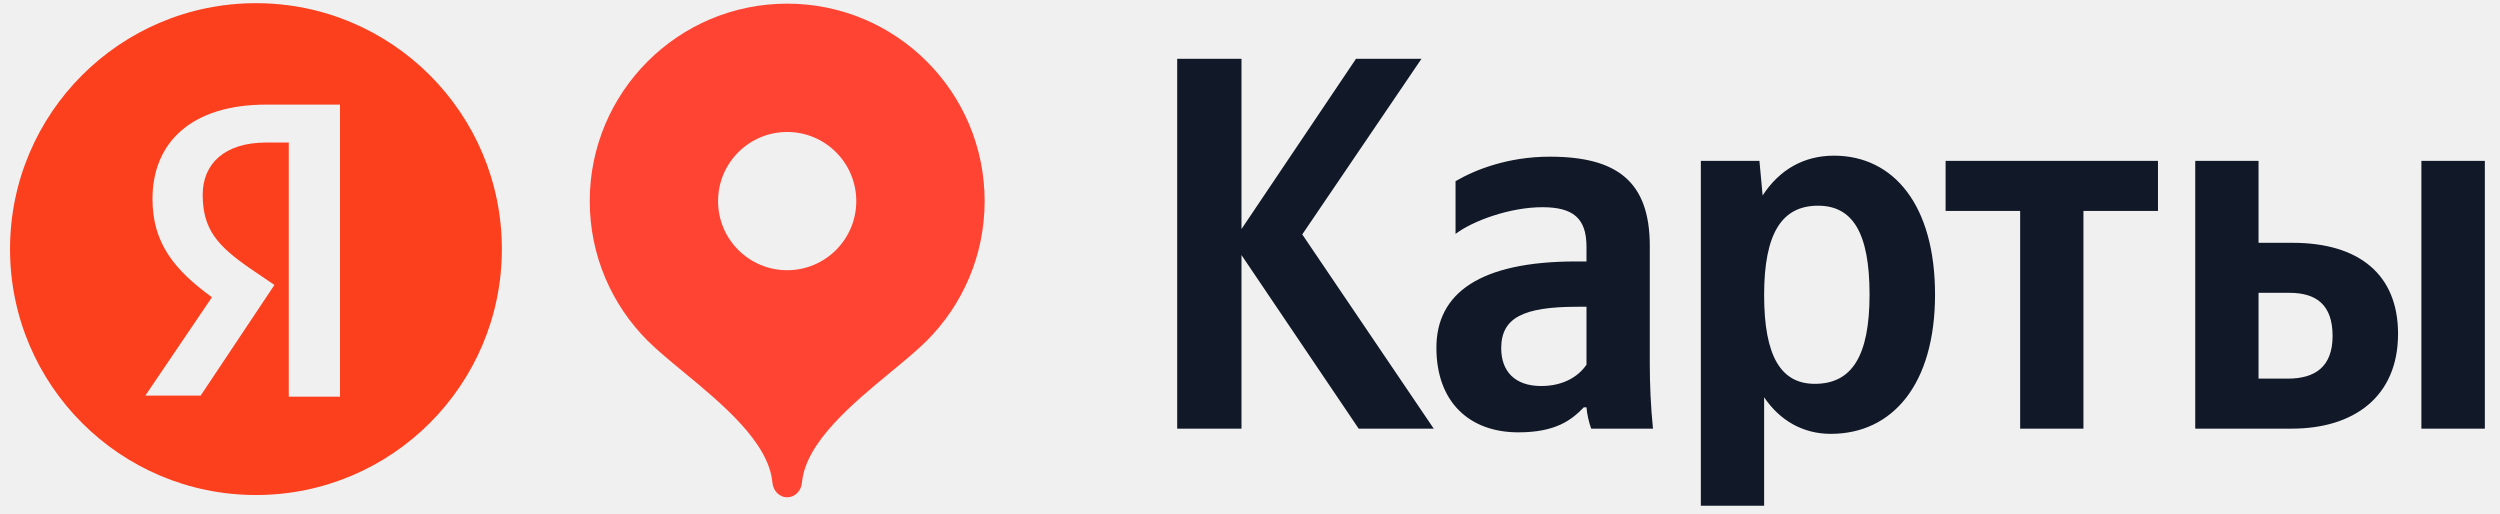
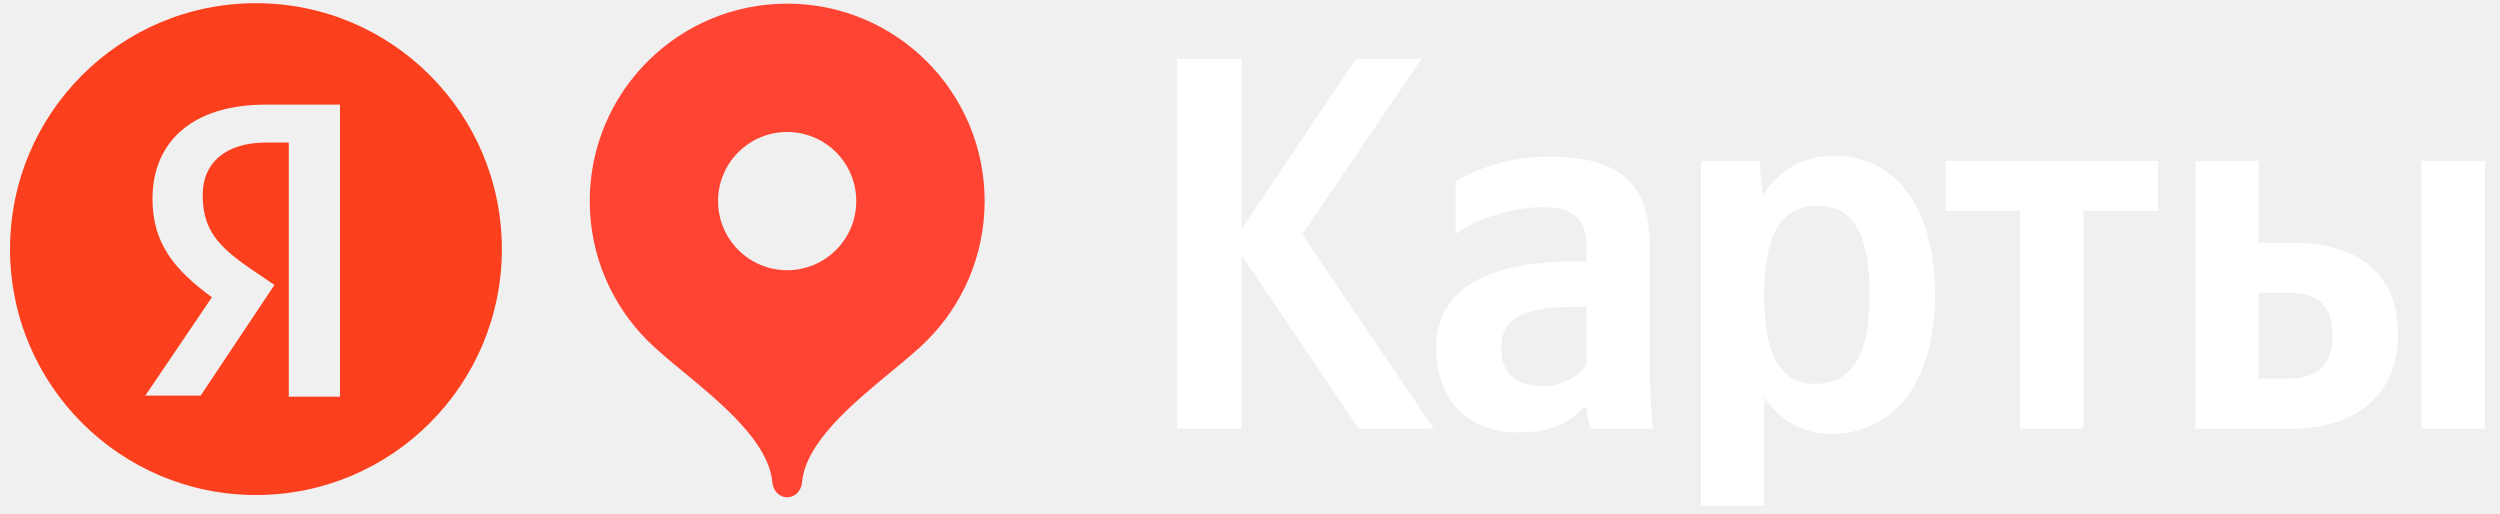
<svg xmlns="http://www.w3.org/2000/svg" width="146" height="30" viewBox="0 0 146 30" fill="none">
  <g clip-path="url(#clip0_86_2569)">
    <path fill-rule="evenodd" clip-rule="evenodd" d="M14.948 0.186C22.88 0.186 29.309 6.616 29.309 14.547C29.309 22.479 22.879 28.909 14.948 28.909C7.016 28.909 0.586 22.478 0.586 14.547C0.586 6.616 7.016 0.186 14.948 0.186ZM15.547 8.324H16.864L16.864 8.324V23.164H19.856V6.109H15.547C11.179 6.109 8.905 8.324 8.905 11.615C8.905 14.188 10.161 15.744 12.376 17.36L8.486 23.104H11.718L16.026 16.642L14.53 15.624C12.735 14.368 11.837 13.411 11.837 11.376C11.837 9.58 13.094 8.324 15.547 8.324Z" fill="#FC3F1D" />
    <path fill-rule="evenodd" clip-rule="evenodd" d="M34.441 11.744C34.441 5.375 39.604 0.213 45.972 0.213C52.341 0.213 57.503 5.375 57.503 11.744C57.503 14.926 56.213 17.808 54.127 19.895C53.583 20.44 52.846 21.048 52.049 21.706C49.791 23.569 47.05 25.831 46.837 28.174C46.794 28.651 46.449 29.04 45.972 29.04C45.495 29.04 45.151 28.65 45.107 28.174C44.894 25.831 42.154 23.57 39.896 21.706C39.099 21.048 38.362 20.44 37.817 19.895C35.732 17.808 34.441 14.926 34.441 11.744ZM50.006 11.744C50.006 13.973 48.2 15.78 45.971 15.78C43.742 15.78 41.935 13.973 41.935 11.744C41.935 9.515 43.742 7.708 45.971 7.708C48.2 7.708 50.006 9.515 50.006 11.744Z" fill="#FF4433" />
-     <path fill-rule="evenodd" clip-rule="evenodd" d="M133.615 22.111H131.899V17.101H133.703C135.291 17.101 136.223 17.817 136.223 19.621C136.223 21.425 135.193 22.111 133.615 22.111ZM141.409 9.395V25.033H145.115V9.395H141.409ZM128.202 9.395V25.033H133.83C137.468 25.033 140.046 23.17 140.046 19.493C140.046 16.012 137.743 14.18 133.889 14.18H131.899V9.395H128.202ZM126.026 12.317V9.395H113.623V12.317H117.977V25.033H121.673V12.317H126.026H126.026ZM105.985 22.416C104.024 22.416 103.025 20.837 103.025 17.229C103.025 13.592 104.083 12.013 106.172 12.013C108.191 12.013 109.182 13.591 109.182 17.2C109.182 20.837 108.123 22.416 105.985 22.416H105.985ZM102.75 9.395H99.329V29.534H103.025V23.2C103.966 24.592 105.329 25.337 106.917 25.337C110.516 25.337 113.006 22.455 113.006 17.2C113.006 11.973 110.584 9.091 107.103 9.091C105.359 9.091 103.927 9.895 102.937 11.415L102.751 9.395H102.75ZM92.651 21.298C92.181 21.984 91.308 22.543 90.004 22.543C88.455 22.543 87.671 21.67 87.671 20.337C87.671 18.562 88.946 17.915 92.122 17.915H92.651V21.298ZM96.348 14.366C96.348 10.581 94.416 9.15 90.504 9.15C88.053 9.15 86.122 9.924 85.004 10.581V13.66C85.994 12.905 88.171 12.101 90.073 12.101C91.838 12.101 92.651 12.719 92.651 14.405V15.268H92.053C86.396 15.268 83.886 17.14 83.886 20.307C83.886 23.474 85.808 25.249 88.671 25.249C90.847 25.249 91.778 24.533 92.494 23.788H92.651C92.68 24.19 92.808 24.719 92.926 25.033H96.534C96.406 23.759 96.347 22.484 96.347 21.21V14.366H96.348ZM79.347 25.033H83.73L76.052 13.69L83.014 3.434H79.19L72.503 13.376V3.434H68.748V25.033H72.503V14.895L79.347 25.033V25.033Z" fill="#111827" />
+     <path fill-rule="evenodd" clip-rule="evenodd" d="M133.615 22.111H131.899V17.101H133.703C135.291 17.101 136.223 17.817 136.223 19.621C136.223 21.425 135.193 22.111 133.615 22.111ZM141.409 9.395V25.033H145.115V9.395H141.409ZM128.202 9.395V25.033H133.83C137.468 25.033 140.046 23.17 140.046 19.493C140.046 16.012 137.743 14.18 133.889 14.18H131.899V9.395H128.202ZM126.026 12.317V9.395H113.623V12.317H117.977V25.033H121.673V12.317H126.026H126.026ZM105.985 22.416C104.024 22.416 103.025 20.837 103.025 17.229C103.025 13.592 104.083 12.013 106.172 12.013C108.191 12.013 109.182 13.591 109.182 17.2C109.182 20.837 108.123 22.416 105.985 22.416H105.985ZM102.75 9.395H99.329V29.534H103.025V23.2C103.966 24.592 105.329 25.337 106.917 25.337C110.516 25.337 113.006 22.455 113.006 17.2C113.006 11.973 110.584 9.091 107.103 9.091C105.359 9.091 103.927 9.895 102.937 11.415L102.751 9.395H102.75ZM92.651 21.298C92.181 21.984 91.308 22.543 90.004 22.543C88.455 22.543 87.671 21.67 87.671 20.337C87.671 18.562 88.946 17.915 92.122 17.915H92.651V21.298ZM96.348 14.366C96.348 10.581 94.416 9.15 90.504 9.15C88.053 9.15 86.122 9.924 85.004 10.581V13.66C85.994 12.905 88.171 12.101 90.073 12.101C91.838 12.101 92.651 12.719 92.651 14.405V15.268H92.053C86.396 15.268 83.886 17.14 83.886 20.307C83.886 23.474 85.808 25.249 88.671 25.249C90.847 25.249 91.778 24.533 92.494 23.788H92.651C92.68 24.19 92.808 24.719 92.926 25.033H96.534C96.406 23.759 96.347 22.484 96.347 21.21V14.366H96.348ZM79.347 25.033H83.73L76.052 13.69L83.014 3.434H79.19L72.503 13.376V3.434H68.748V25.033H72.503V14.895L79.347 25.033V25.033Z" fill="white" />
  </g>
  <defs>
    <clipPath id="clip0_86_2569">
      <rect width="144.527" height="29.347" fill="white" transform="translate(0.582031 0.185303)" />
    </clipPath>
  </defs>
</svg>
